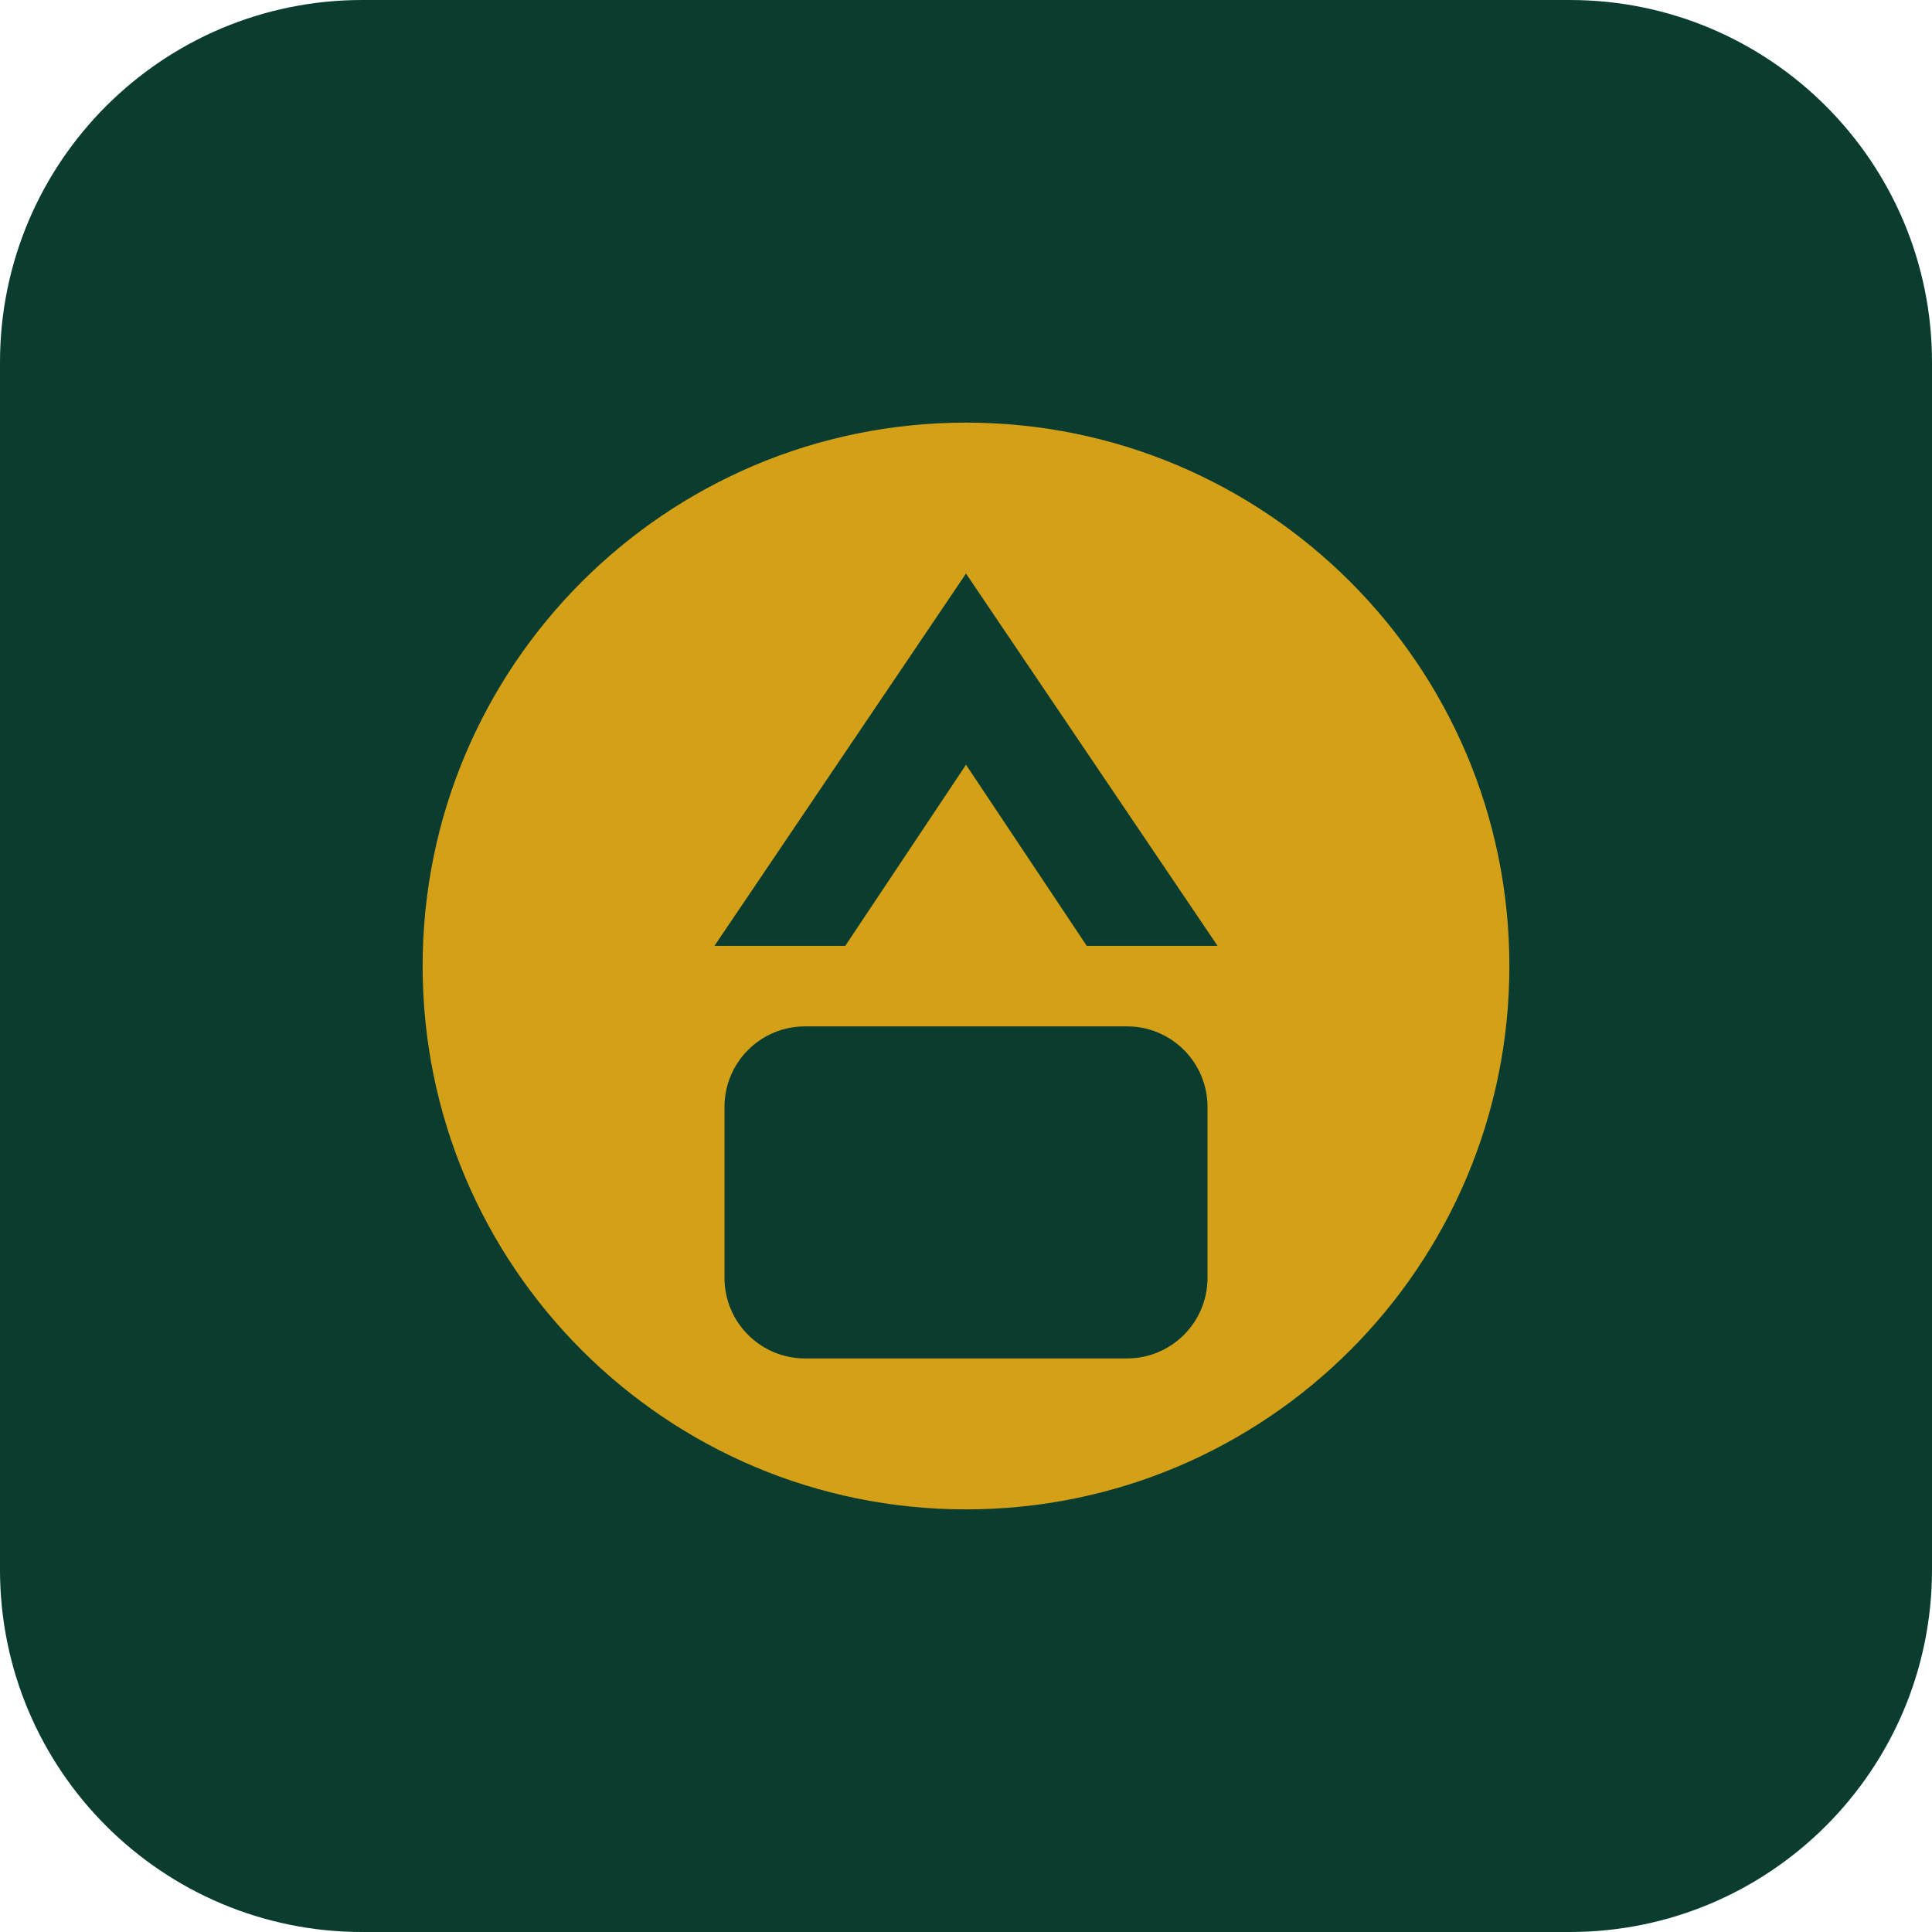
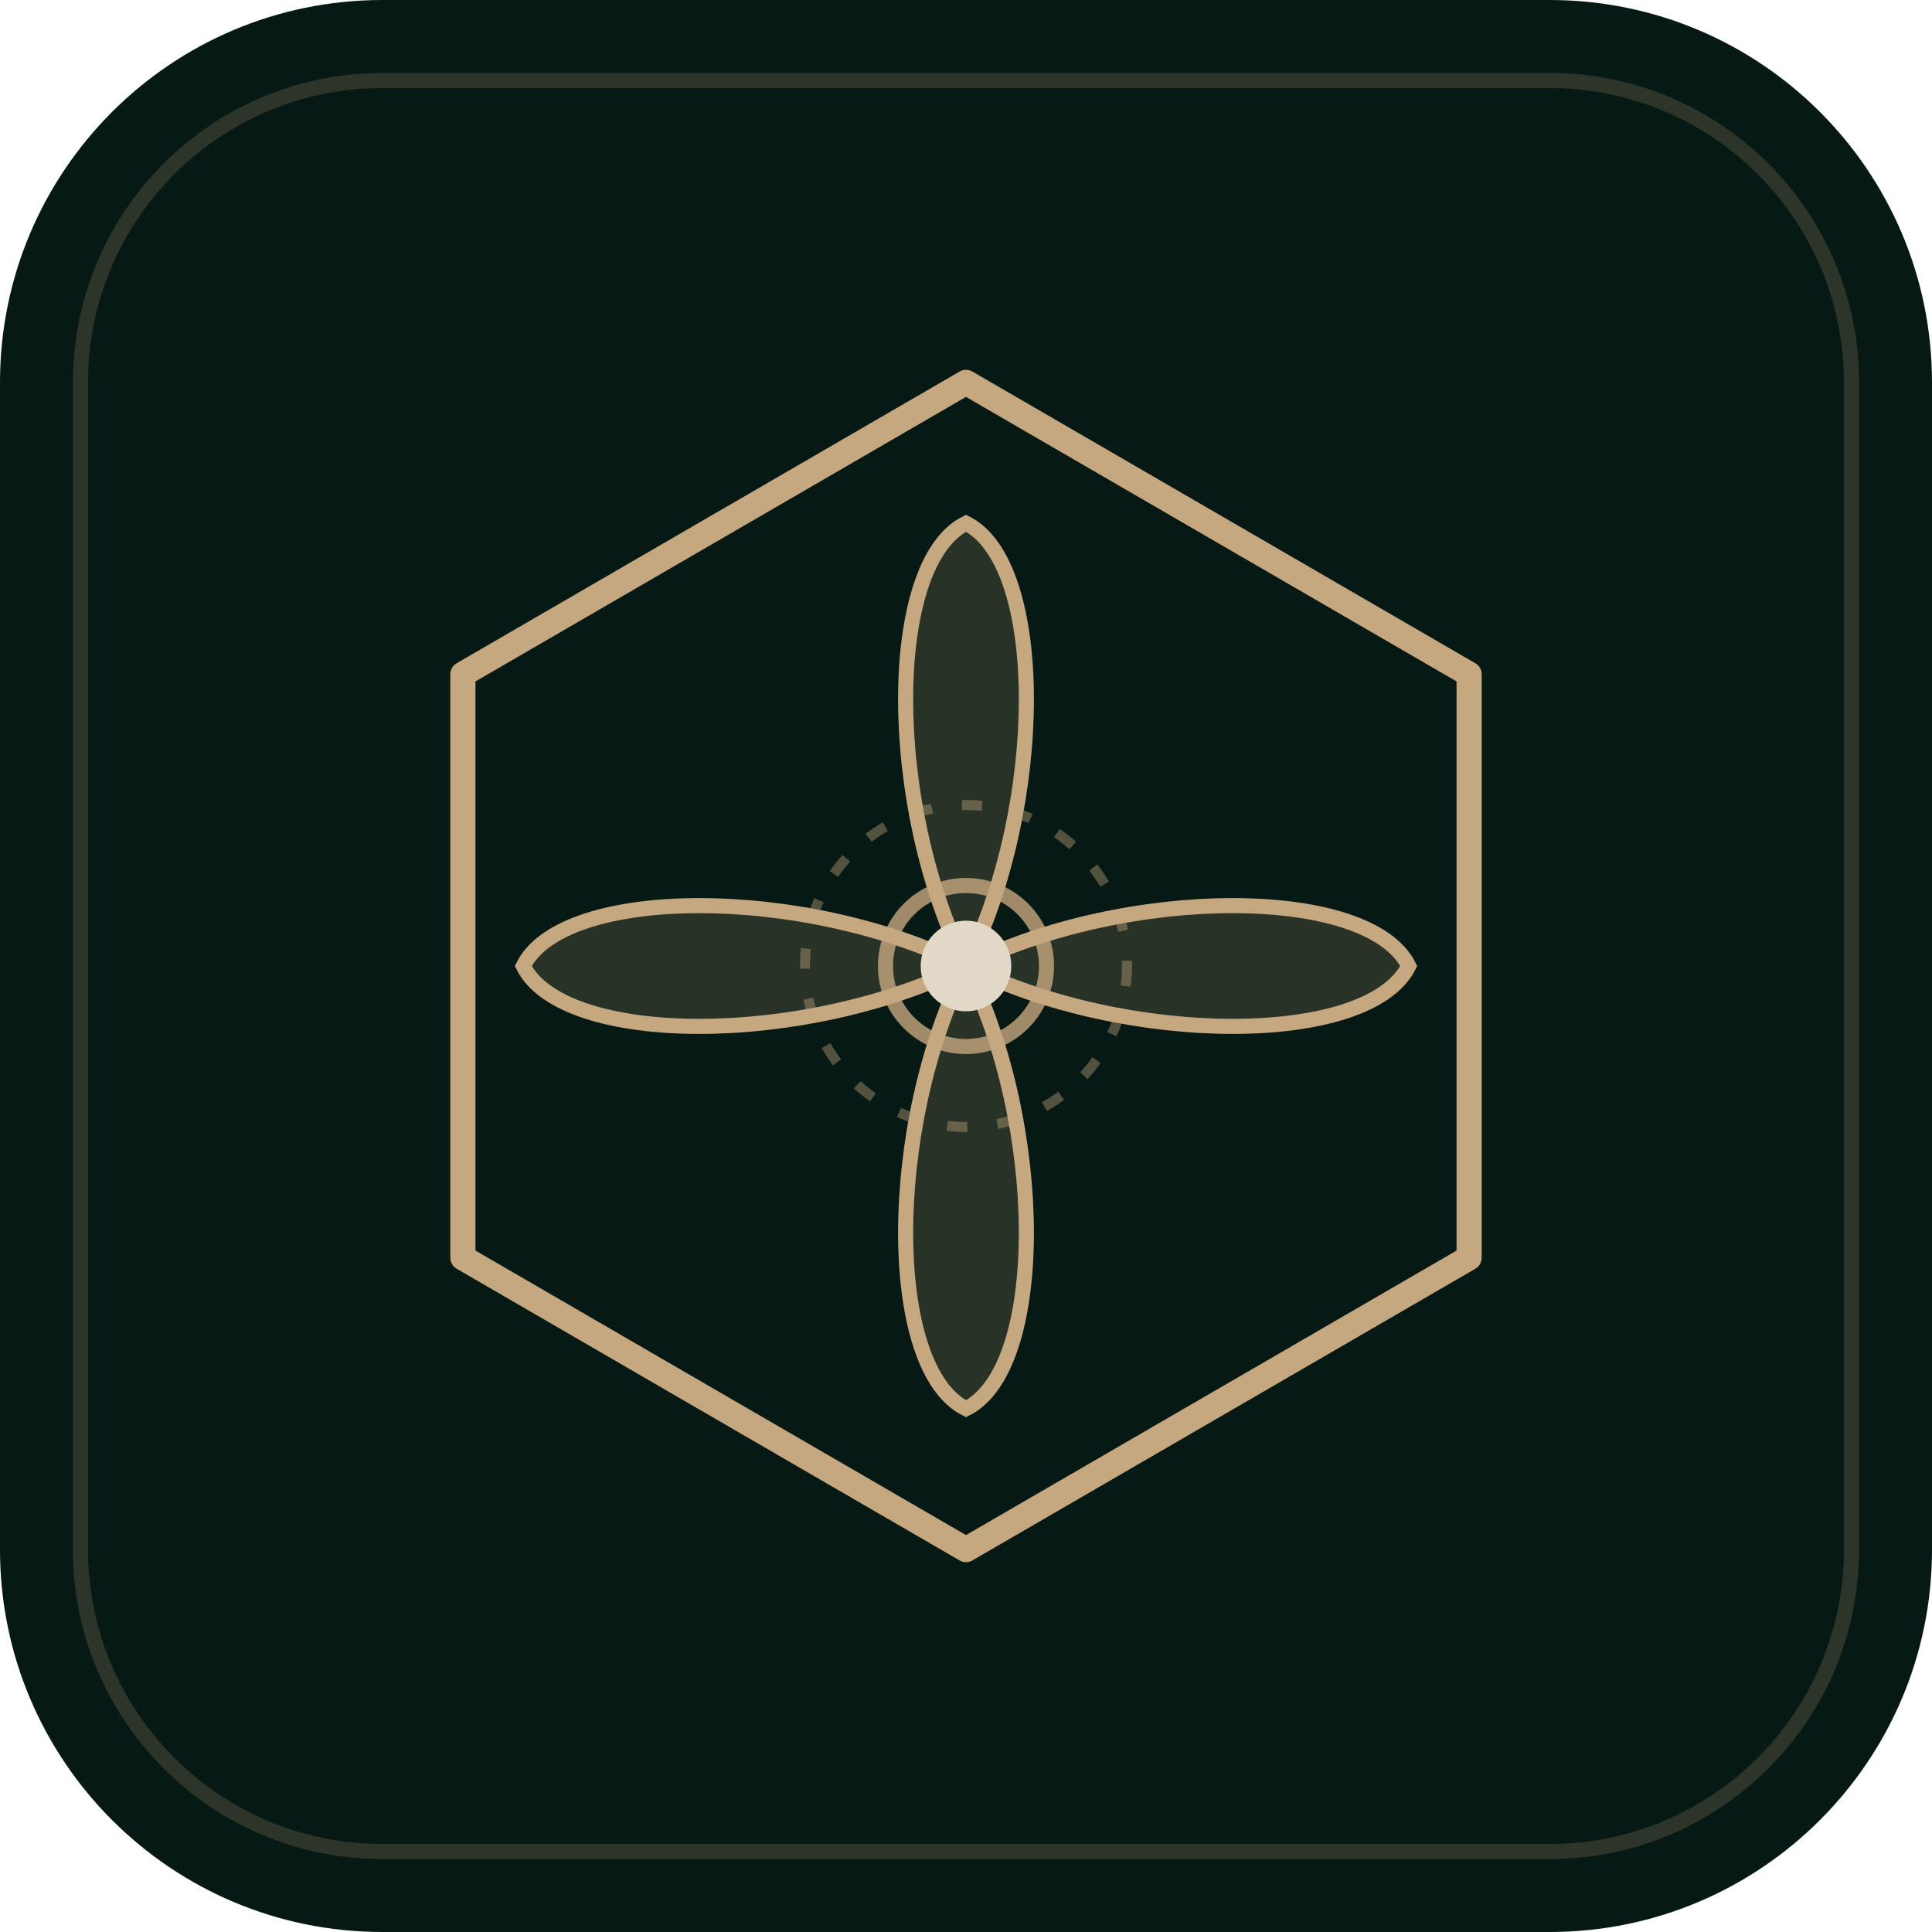
- <svg xmlns="http://www.w3.org/2000/svg" width="192" height="192" viewBox="0 0 192 192" fill="none">
-   <rect width="192" height="192" rx="36" fill="#0A3D2F" />
-   <circle cx="96" cy="96" r="54" fill="#D4A017" />
-   <path d="M96 57L121 94H108L96 76L84 94H71L96 57Z" fill="#0A3D2F" />
-   <rect x="72" y="102" width="48" height="33" rx="8" fill="#0A3D2F" />
+ <svg xmlns="http://www.w3.org/2000/svg" viewBox="0 0 192 192" width="192" height="192" fill="none">
+   <rect width="192" height="192" rx="38" fill="#071914" />
+   <rect x="8" y="8" width="176" height="176" rx="30" stroke="#C5A880" stroke-opacity="0.2" stroke-width="1.5" />
+   <polygon points="96,38 146,67 146,125 96,154 46,125 46,67" stroke="#C5A880" stroke-width="2.5" stroke-linejoin="round" />
+   <path d="M96 96 C88 80 88 56 96 52 C104 56 104 80 96 96Z" fill="#C5A880" fill-opacity="0.18" stroke="#C5A880" stroke-width="1.5" />
+   <path d="M96 96 C88 112 88 136 96 140 C104 136 104 112 96 96Z" fill="#C5A880" fill-opacity="0.18" stroke="#C5A880" stroke-width="1.5" />
+   <path d="M96 96 C80 88 56 88 52 96 C56 104 80 104 96 96Z" fill="#C5A880" fill-opacity="0.18" stroke="#C5A880" stroke-width="1.5" />
+   <path d="M96 96 C112 88 136 88 140 96 C136 104 112 104 96 96Z" fill="#C5A880" fill-opacity="0.18" stroke="#C5A880" stroke-width="1.5" />
+   <circle cx="96" cy="96" r="16" stroke="#C5A880" stroke-width="1" stroke-dasharray="2 3" stroke-opacity="0.4" />
+   <circle cx="96" cy="96" r="4.5" fill="#E2D9C8" />
+   <circle cx="96" cy="96" r="8" stroke="#C5A880" stroke-width="1.5" stroke-opacity="0.8" />
</svg>
